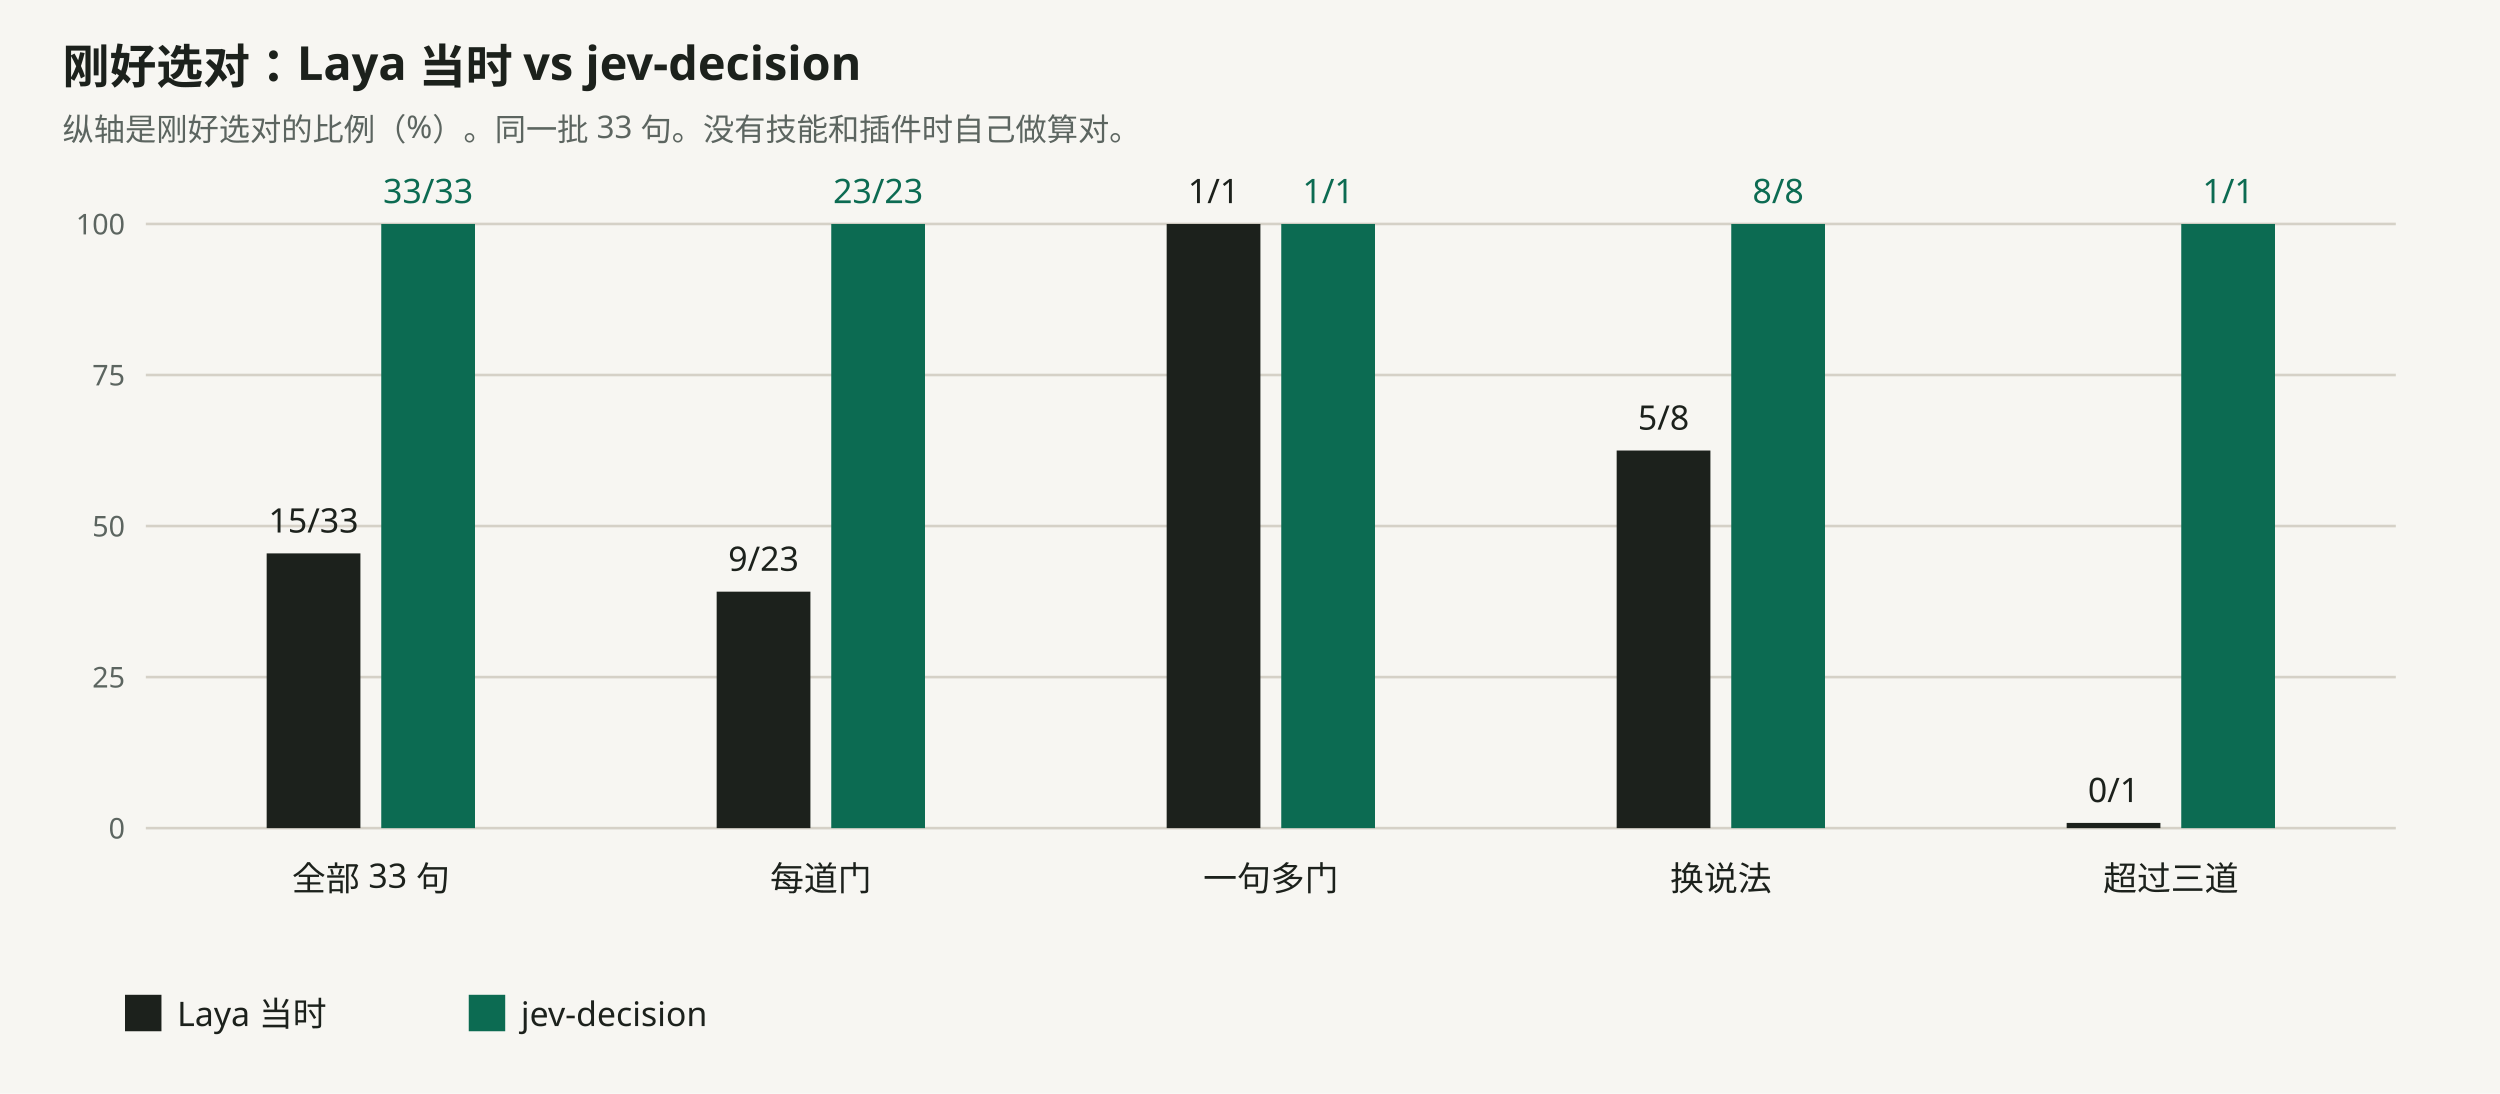
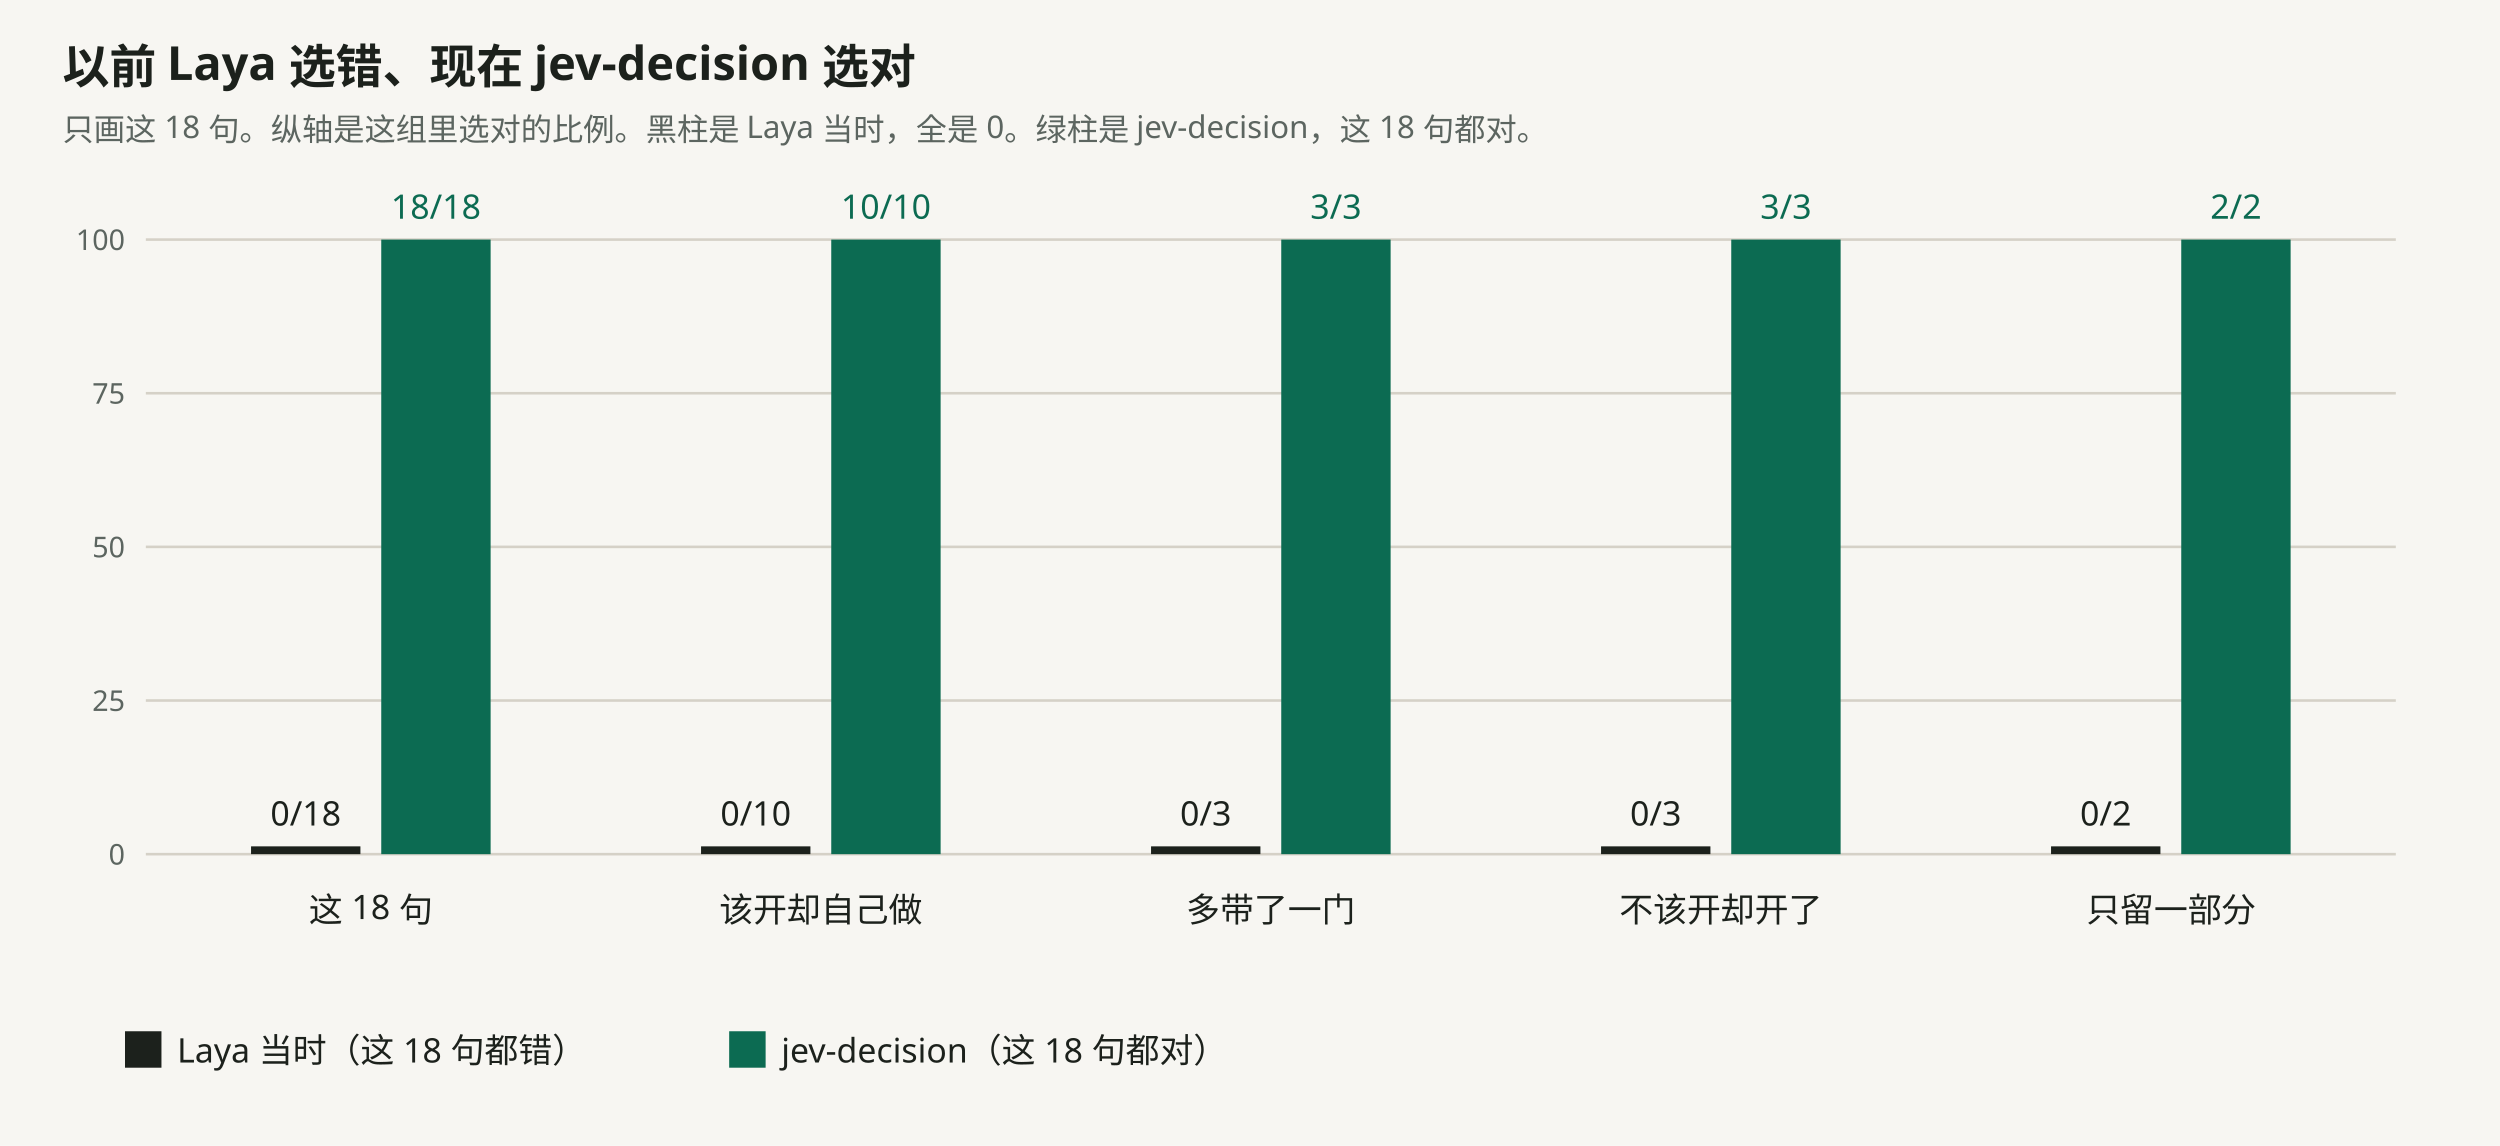
- <svg xmlns="http://www.w3.org/2000/svg" width="960" height="420" viewBox="0 0 960 420">
-   <rect width="960" height="420" fill="#f7f6f2" />
-   <text x="24" y="32" font-family="Noto Sans SC, Segoe UI, sans-serif" font-size="18" font-weight="700" fill="#1c211c">刚好选对：Laya 当时 vs jev-decision</text>
-   <text x="24" y="54" font-family="Noto Sans SC, Segoe UI, sans-serif" font-size="12" fill="#5c6560">纵轴是刚好选对的比例（%）。同一批 33 句。没有技能和插件时自己做算对。</text>
-   <line x1="56" y1="318.0" x2="920" y2="318.0" stroke="#d5d1c7" />
-   <text x="48" y="322.0" text-anchor="end" font-size="11" font-family="Segoe UI, sans-serif" fill="#5c6560">0</text>
-   <line x1="56" y1="260.0" x2="920" y2="260.0" stroke="#d5d1c7" />
-   <text x="48" y="264.0" text-anchor="end" font-size="11" font-family="Segoe UI, sans-serif" fill="#5c6560">25</text>
-   <line x1="56" y1="202.0" x2="920" y2="202.0" stroke="#d5d1c7" />
-   <text x="48" y="206.0" text-anchor="end" font-size="11" font-family="Segoe UI, sans-serif" fill="#5c6560">50</text>
-   <line x1="56" y1="144.0" x2="920" y2="144.0" stroke="#d5d1c7" />
-   <text x="48" y="148.0" text-anchor="end" font-size="11" font-family="Segoe UI, sans-serif" fill="#5c6560">75</text>
-   <line x1="56" y1="86.0" x2="920" y2="86.0" stroke="#d5d1c7" />
-   <text x="48" y="90.0" text-anchor="end" font-size="11" font-family="Segoe UI, sans-serif" fill="#5c6560">100</text>
-   <rect x="102.4" y="212.5" width="36" height="105.5" fill="#1c211c" />
-   <text x="120.4" y="204.5" text-anchor="middle" font-size="13" font-family="Segoe UI, sans-serif" fill="#1c211c">15/33</text>
-   <rect x="146.4" y="86.0" width="36" height="232.0" fill="#0c6b52" />
-   <text x="164.4" y="78.0" text-anchor="middle" font-size="13" font-family="Segoe UI, sans-serif" fill="#0c6b52">33/33</text>
-   <text x="142.4" y="342" text-anchor="middle" font-size="13" font-family="Noto Sans SC, Segoe UI, sans-serif" fill="#1c211c">全部 33 句</text>
-   <rect x="275.2" y="227.2" width="36" height="90.8" fill="#1c211c" />
-   <text x="293.2" y="219.2" text-anchor="middle" font-size="13" font-family="Segoe UI, sans-serif" fill="#1c211c">9/23</text>
-   <rect x="319.2" y="86.0" width="36" height="232.0" fill="#0c6b52" />
-   <text x="337.2" y="78.0" text-anchor="middle" font-size="13" font-family="Segoe UI, sans-serif" fill="#0c6b52">23/23</text>
-   <text x="315.2" y="342" text-anchor="middle" font-size="13" font-family="Noto Sans SC, Segoe UI, sans-serif" fill="#1c211c">每道门</text>
-   <rect x="448.0" y="86.0" width="36" height="232.0" fill="#1c211c" />
-   <text x="466.0" y="78.0" text-anchor="middle" font-size="13" font-family="Segoe UI, sans-serif" fill="#1c211c">1/1</text>
-   <rect x="492.0" y="86.0" width="36" height="232.0" fill="#0c6b52" />
-   <text x="510.0" y="78.0" text-anchor="middle" font-size="13" font-family="Segoe UI, sans-serif" fill="#0c6b52">1/1</text>
-   <text x="488.0" y="342" text-anchor="middle" font-size="13" font-family="Noto Sans SC, Segoe UI, sans-serif" fill="#1c211c">一句多门</text>
-   <rect x="620.8" y="173.0" width="36" height="145.0" fill="#1c211c" />
-   <text x="638.8" y="165.0" text-anchor="middle" font-size="13" font-family="Segoe UI, sans-serif" fill="#1c211c">5/8</text>
-   <rect x="664.8" y="86.0" width="36" height="232.0" fill="#0c6b52" />
-   <text x="682.8" y="78.0" text-anchor="middle" font-size="13" font-family="Segoe UI, sans-serif" fill="#0c6b52">8/8</text>
-   <text x="660.8" y="342" text-anchor="middle" font-size="13" font-family="Noto Sans SC, Segoe UI, sans-serif" fill="#1c211c">换说法</text>
-   <rect x="793.6" y="316.0" width="36" height="2.0" fill="#1c211c" />
-   <text x="811.6" y="308.0" text-anchor="middle" font-size="13" font-family="Segoe UI, sans-serif" fill="#1c211c">0/1</text>
-   <rect x="837.6" y="86.0" width="36" height="232.0" fill="#0c6b52" />
-   <text x="855.6" y="78.0" text-anchor="middle" font-size="13" font-family="Segoe UI, sans-serif" fill="#0c6b52">1/1</text>
-   <text x="833.6" y="342" text-anchor="middle" font-size="13" font-family="Noto Sans SC, Segoe UI, sans-serif" fill="#1c211c">超过三道</text>
-   <rect x="48" y="382" width="14" height="14" fill="#1c211c" />
-   <text x="68" y="394" font-size="13" font-family="Noto Sans SC, Segoe UI, sans-serif" fill="#1c211c">Laya 当时</text>
-   <rect x="180" y="382" width="14" height="14" fill="#0c6b52" />
-   <text x="200" y="394" font-size="13" font-family="Noto Sans SC, Segoe UI, sans-serif" fill="#1c211c">jev-decision</text>
+ <svg xmlns="http://www.w3.org/2000/svg" width="960" height="440" viewBox="0 0 960 440">
+   <rect width="960" height="440" fill="#f7f6f2" />
+   <text x="24" y="32" font-family="Noto Sans SC, Segoe UI, sans-serif" font-size="18" font-weight="700" fill="#1c211c">以前 Laya 选错、现在 jev-decision 选对</text>
+   <text x="24" y="54" font-family="Noto Sans SC, Segoe UI, sans-serif" font-size="12" fill="#5c6560">只画这 18 句。纵轴是这组里选对的比例。黑柱是 Laya 当时，全是 0。绿柱是 jev-decision，这 18 句都对。</text>
+   <line x1="56" y1="328.0" x2="920" y2="328.0" stroke="#d5d1c7" />
+   <text x="48" y="332.0" text-anchor="end" font-size="11" font-family="Segoe UI, sans-serif" fill="#5c6560">0</text>
+   <line x1="56" y1="269.0" x2="920" y2="269.0" stroke="#d5d1c7" />
+   <text x="48" y="273.0" text-anchor="end" font-size="11" font-family="Segoe UI, sans-serif" fill="#5c6560">25</text>
+   <line x1="56" y1="210.0" x2="920" y2="210.0" stroke="#d5d1c7" />
+   <text x="48" y="214.0" text-anchor="end" font-size="11" font-family="Segoe UI, sans-serif" fill="#5c6560">50</text>
+   <line x1="56" y1="151.0" x2="920" y2="151.0" stroke="#d5d1c7" />
+   <text x="48" y="155.0" text-anchor="end" font-size="11" font-family="Segoe UI, sans-serif" fill="#5c6560">75</text>
+   <line x1="56" y1="92.0" x2="920" y2="92.0" stroke="#d5d1c7" />
+   <text x="48" y="96.0" text-anchor="end" font-size="11" font-family="Segoe UI, sans-serif" fill="#5c6560">100</text>
+   <rect x="96.4" y="325.0" width="42" height="3.0" fill="#1c211c" />
+   <text x="117.4" y="317.0" text-anchor="middle" font-size="13" font-family="Segoe UI, sans-serif" fill="#1c211c">0/18</text>
+   <rect x="146.4" y="92.0" width="42" height="236.0" fill="#0c6b52" />
+   <text x="167.4" y="84.0" text-anchor="middle" font-size="13" font-family="Segoe UI, sans-serif" fill="#0c6b52">18/18</text>
+   <text x="142.4" y="354" text-anchor="middle" font-size="13" font-family="Noto Sans SC, Segoe UI, sans-serif" fill="#1c211c">这 18 句</text>
+   <rect x="269.2" y="325.0" width="42" height="3.0" fill="#1c211c" />
+   <text x="290.2" y="317.0" text-anchor="middle" font-size="13" font-family="Segoe UI, sans-serif" fill="#1c211c">0/10</text>
+   <rect x="319.2" y="92.0" width="42" height="236.0" fill="#0c6b52" />
+   <text x="340.2" y="84.0" text-anchor="middle" font-size="13" font-family="Segoe UI, sans-serif" fill="#0c6b52">10/10</text>
+   <text x="315.2" y="354" text-anchor="middle" font-size="13" font-family="Noto Sans SC, Segoe UI, sans-serif" fill="#1c211c">该开却自己做</text>
+   <rect x="442.0" y="325.0" width="42" height="3.0" fill="#1c211c" />
+   <text x="463.0" y="317.0" text-anchor="middle" font-size="13" font-family="Segoe UI, sans-serif" fill="#1c211c">0/3</text>
+   <rect x="492.0" y="92.0" width="42" height="236.0" fill="#0c6b52" />
+   <text x="513.0" y="84.0" text-anchor="middle" font-size="13" font-family="Segoe UI, sans-serif" fill="#0c6b52">3/3</text>
+   <text x="488.0" y="354" text-anchor="middle" font-size="13" font-family="Noto Sans SC, Segoe UI, sans-serif" fill="#1c211c">多带了一门</text>
+   <rect x="614.8" y="325.0" width="42" height="3.0" fill="#1c211c" />
+   <text x="635.8" y="317.0" text-anchor="middle" font-size="13" font-family="Segoe UI, sans-serif" fill="#1c211c">0/3</text>
+   <rect x="664.8" y="92.0" width="42" height="236.0" fill="#0c6b52" />
+   <text x="685.8" y="84.0" text-anchor="middle" font-size="13" font-family="Segoe UI, sans-serif" fill="#0c6b52">3/3</text>
+   <text x="660.8" y="354" text-anchor="middle" font-size="13" font-family="Noto Sans SC, Segoe UI, sans-serif" fill="#1c211c">不该开却开了</text>
+   <rect x="787.6" y="325.0" width="42" height="3.0" fill="#1c211c" />
+   <text x="808.6" y="317.0" text-anchor="middle" font-size="13" font-family="Segoe UI, sans-serif" fill="#1c211c">0/2</text>
+   <rect x="837.6" y="92.0" width="42" height="236.0" fill="#0c6b52" />
+   <text x="858.6" y="84.0" text-anchor="middle" font-size="13" font-family="Segoe UI, sans-serif" fill="#0c6b52">2/2</text>
+   <text x="833.6" y="354" text-anchor="middle" font-size="13" font-family="Noto Sans SC, Segoe UI, sans-serif" fill="#1c211c">只留一部分</text>
+   <rect x="48" y="396" width="14" height="14" fill="#1c211c" />
+   <text x="68" y="408" font-size="13" font-family="Noto Sans SC, Segoe UI, sans-serif" fill="#1c211c">Laya 当时（这 18 句都错）</text>
+   <rect x="280" y="396" width="14" height="14" fill="#0c6b52" />
+   <text x="300" y="408" font-size="13" font-family="Noto Sans SC, Segoe UI, sans-serif" fill="#1c211c">jev-decision（这 18 句都对）</text>
</svg>
